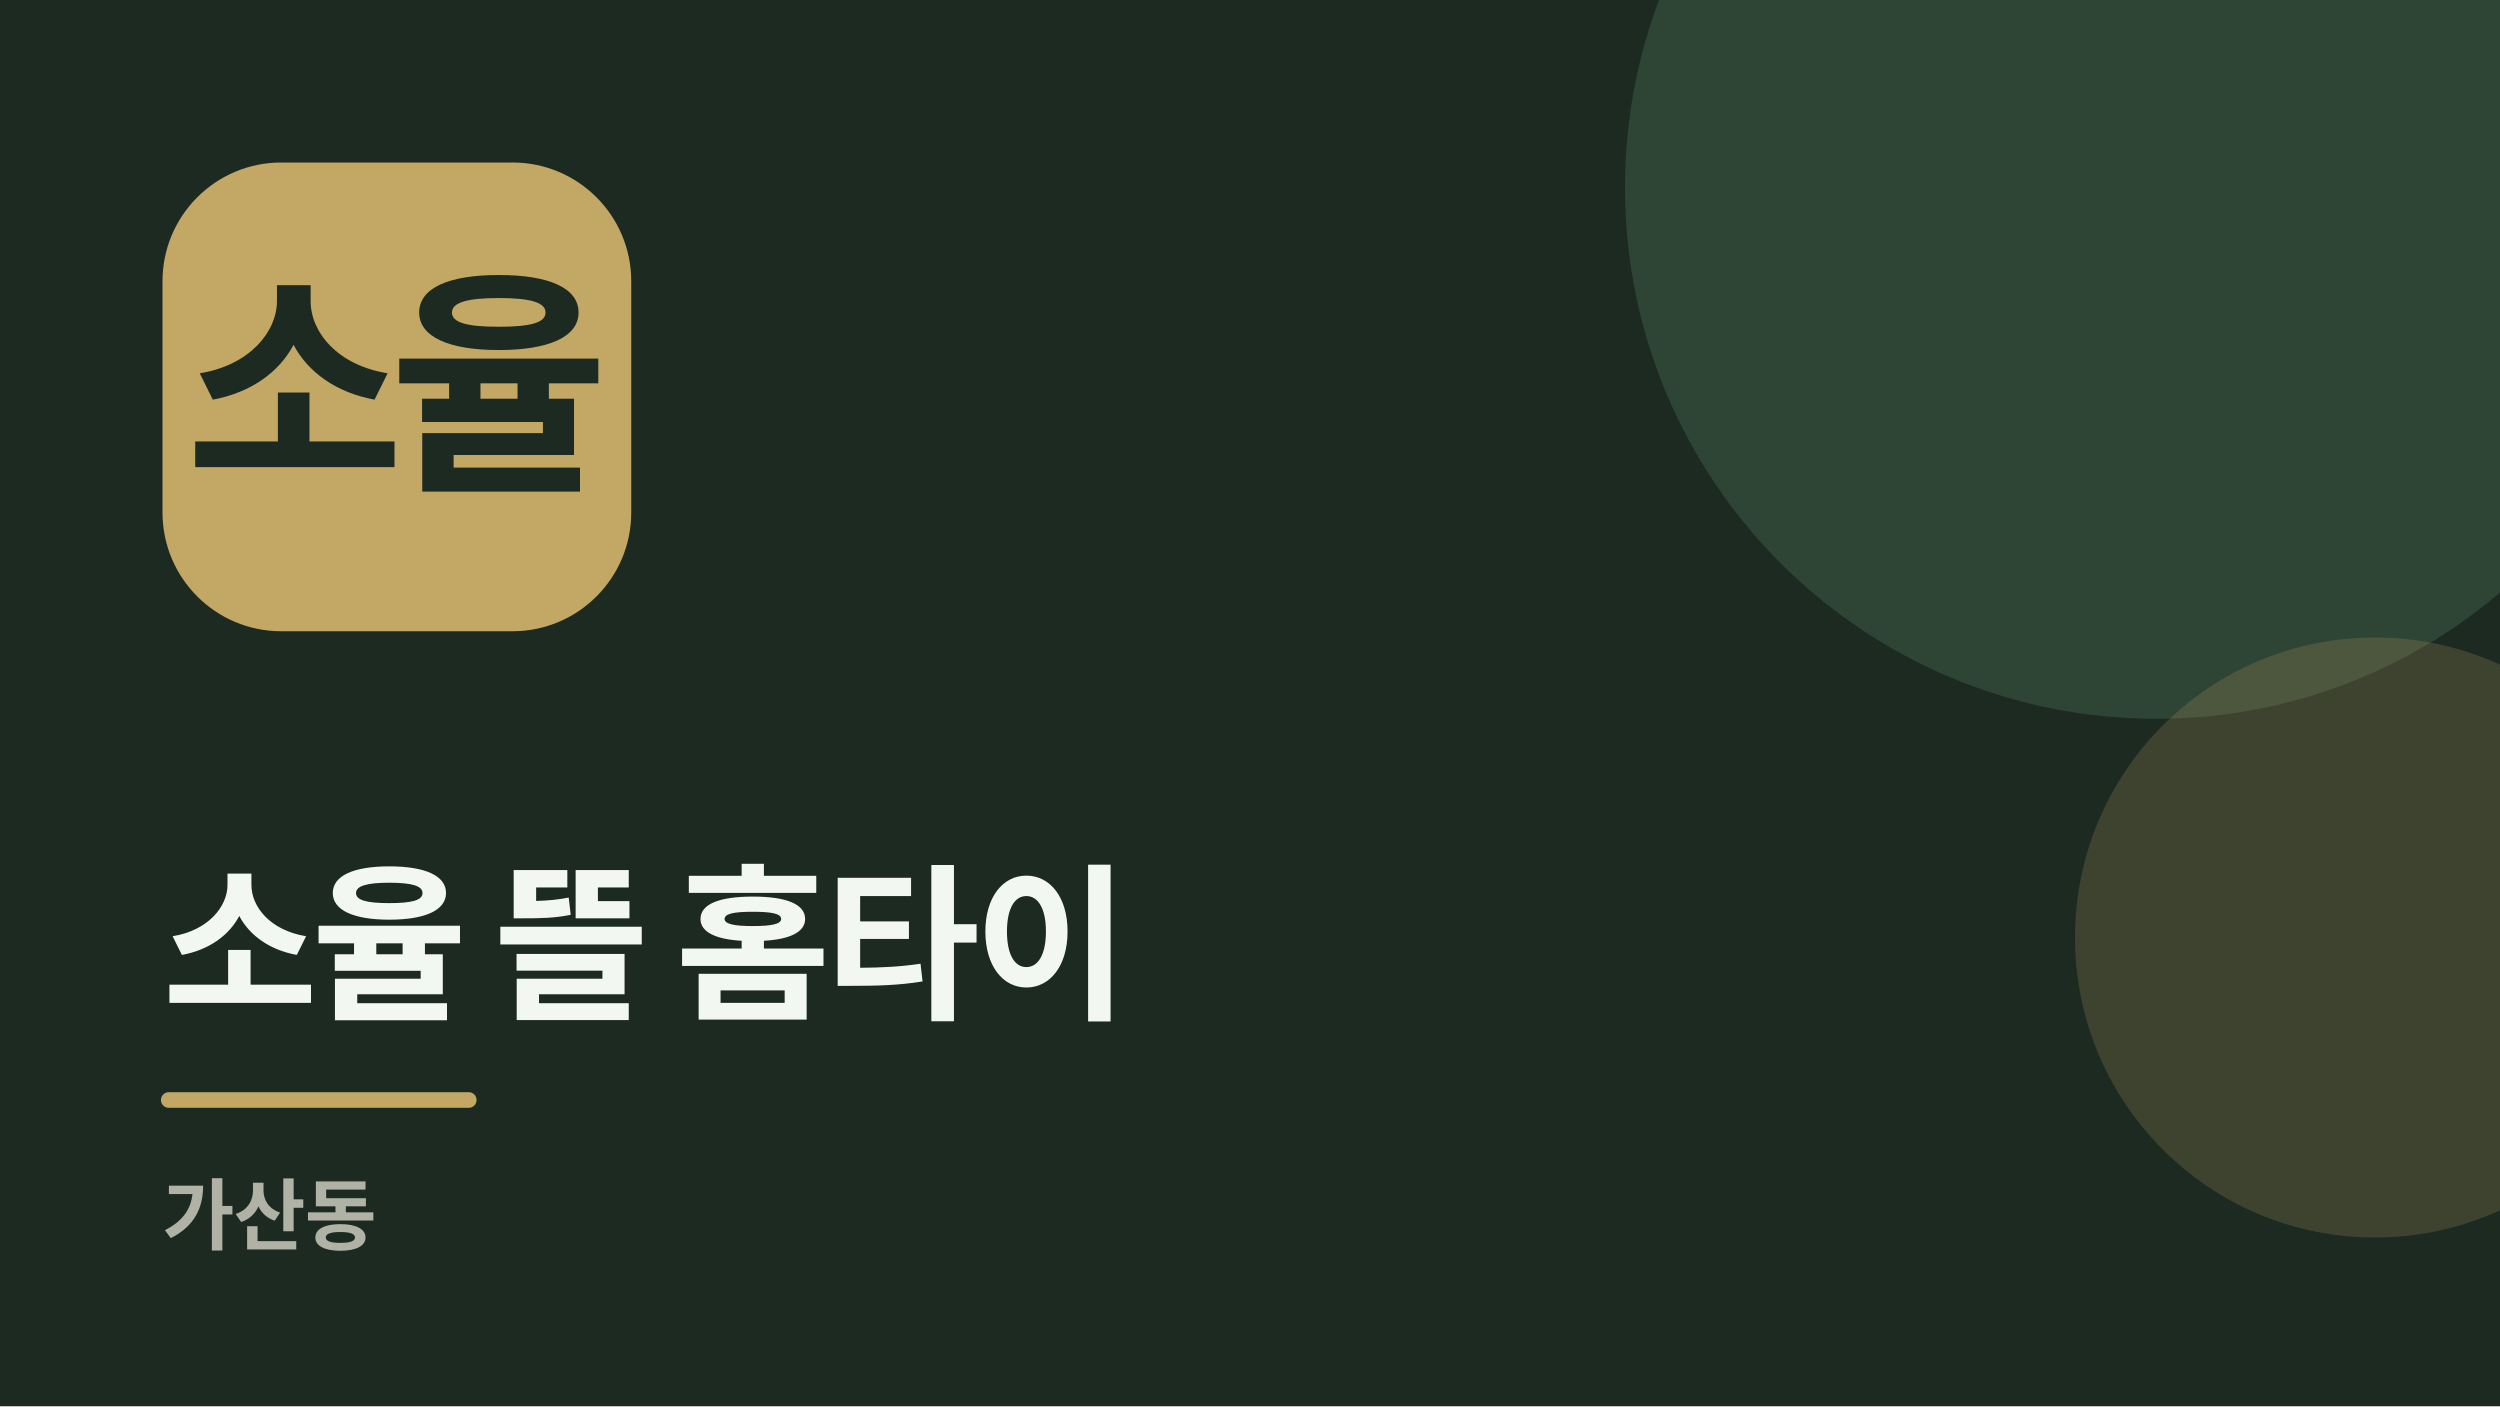
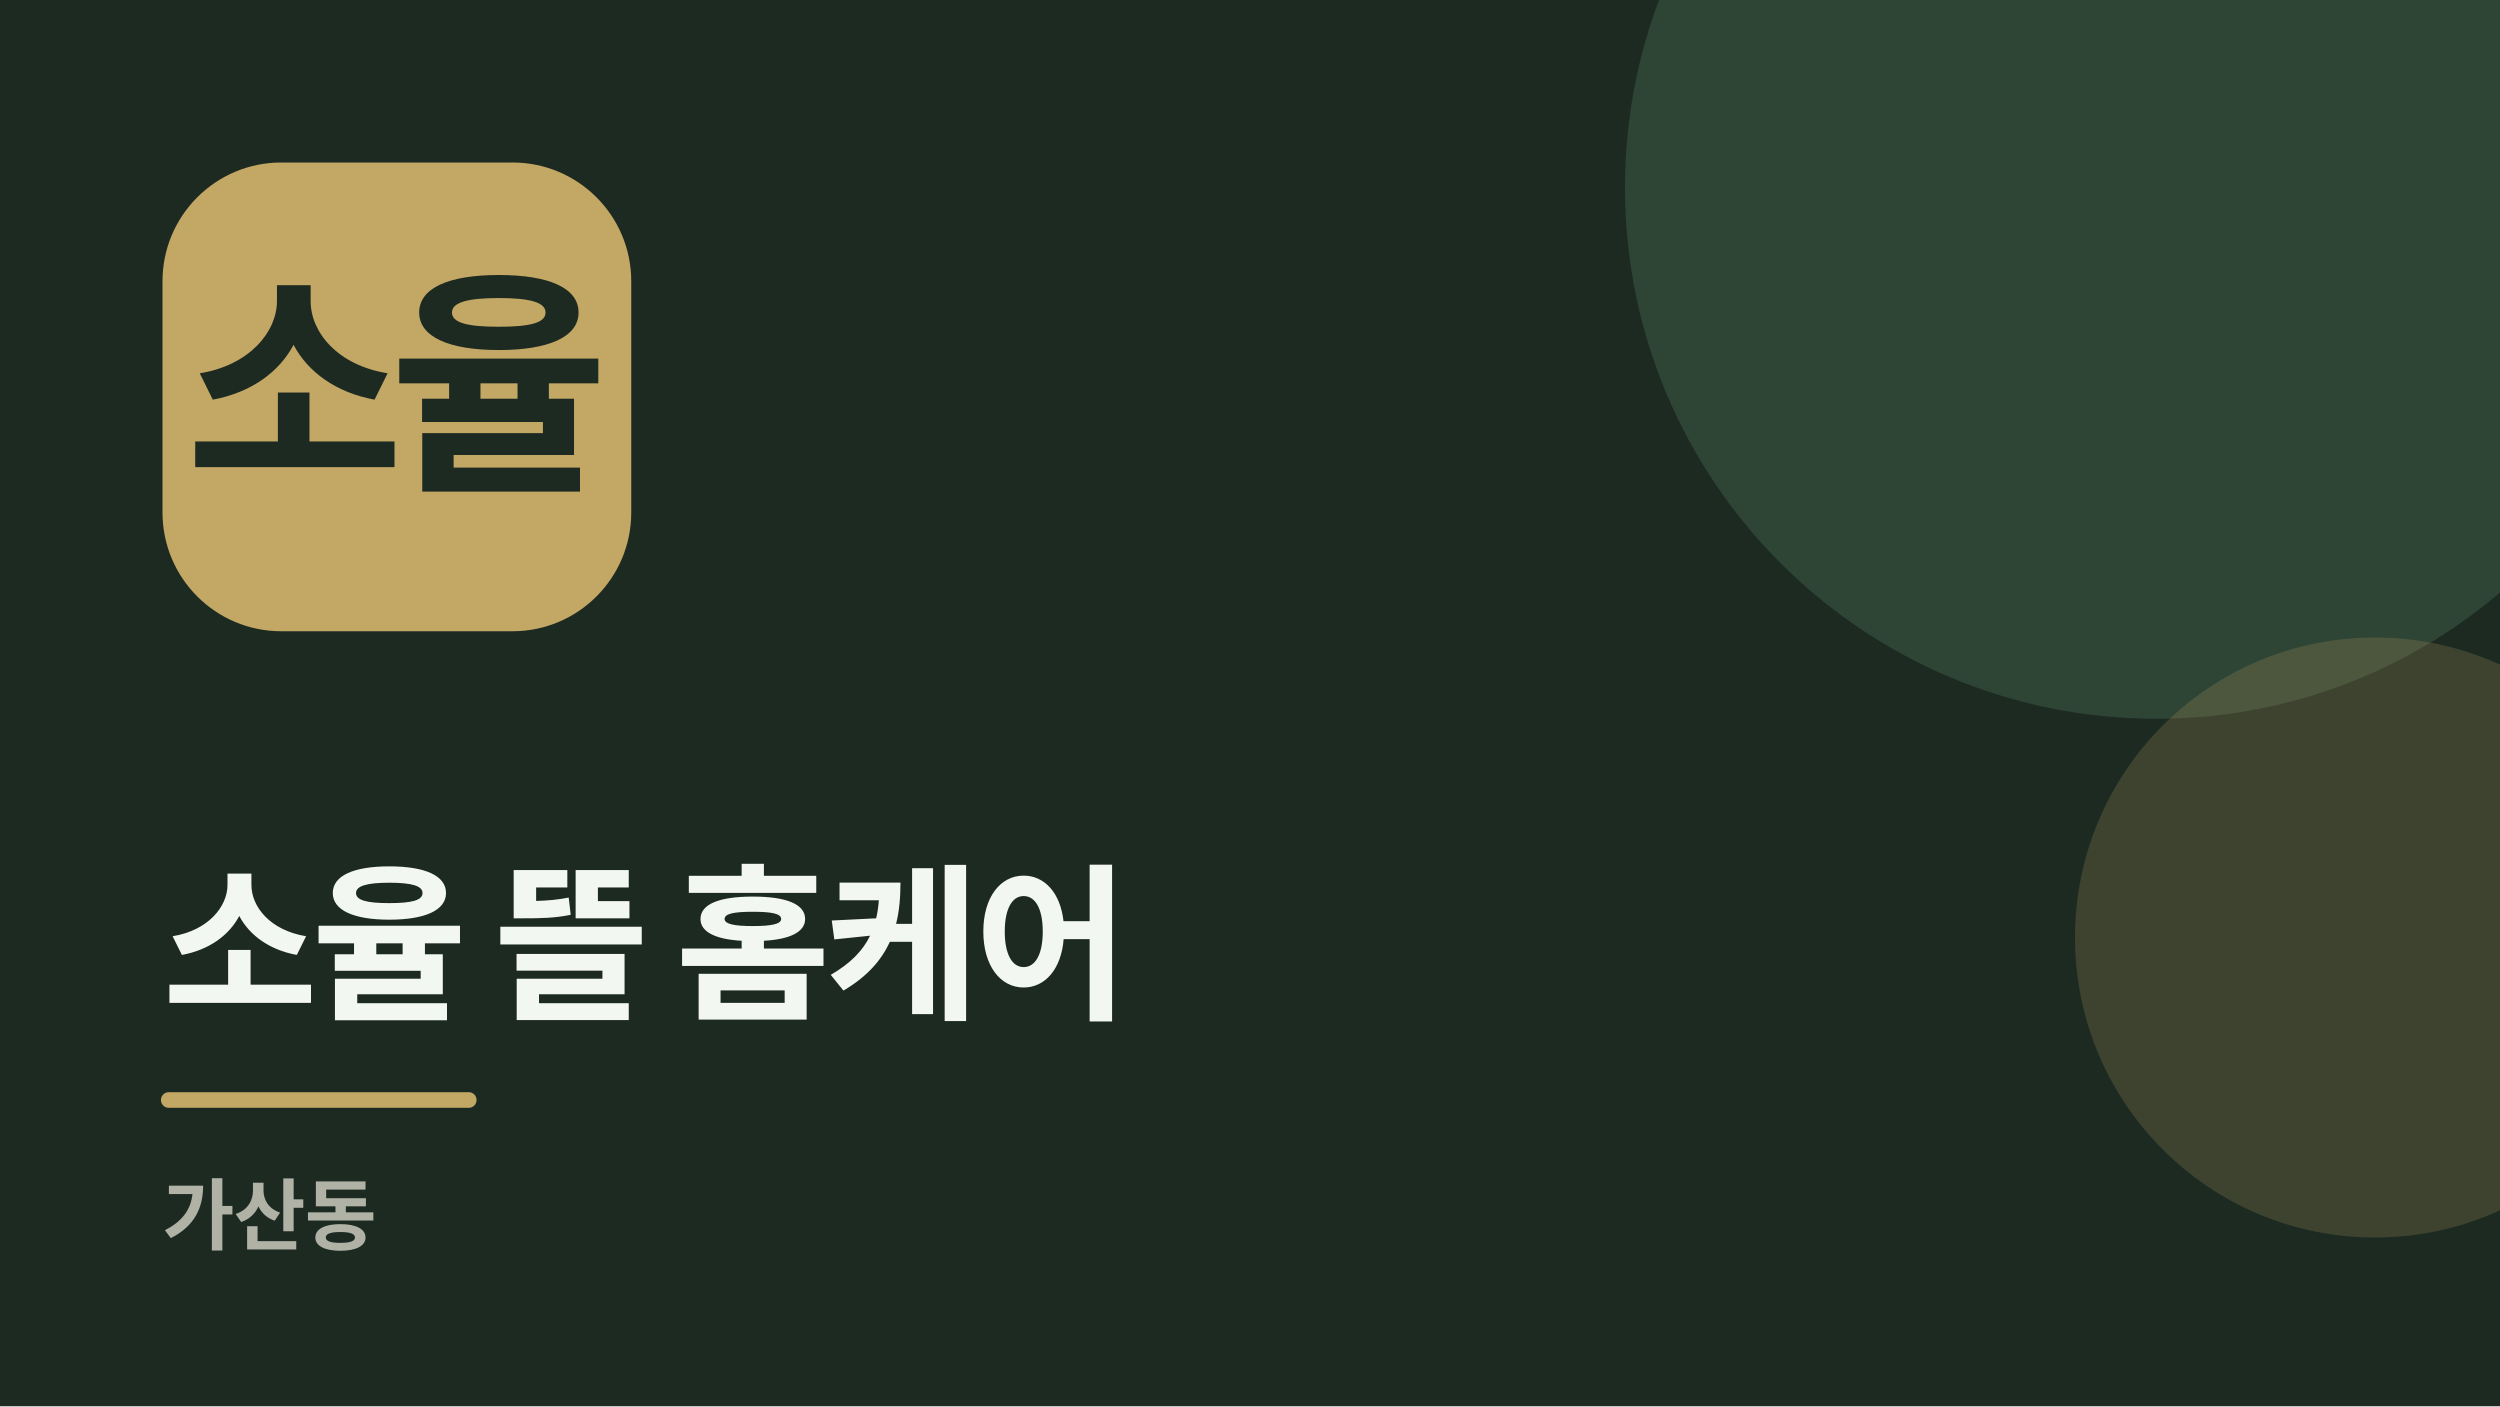
- <svg xmlns="http://www.w3.org/2000/svg" viewBox="0 0 800 450" role="img" preserveAspectRatio="xMidYMid slice" aria-label="소율 뜰 홈타이 홈타이 · 홈케어 이미지">
+ <svg xmlns="http://www.w3.org/2000/svg" viewBox="0 0 800 450" role="img" preserveAspectRatio="xMidYMid slice" aria-label="소율 뜰 홈케어 홈타이 · 홈케어 이미지">
  <defs>
    <pattern id="sd5824e75" width="22" height="22" patternUnits="userSpaceOnUse">
      <circle cx="3" cy="3" r="2.3" fill="#E8E7D8" opacity=".34" />
    </pattern>
    <style> .k-ss-m{font-family:'Pretendard Variable',Pretendard,-apple-system,'Apple SD Gothic Neo','Noto Sans KR',sans-serif;font-weight:900;letter-spacing:-.06em} .k-ss-n{font-family:'Pretendard Variable',Pretendard,-apple-system,'Apple SD Gothic Neo','Noto Sans KR',sans-serif;font-weight:850;letter-spacing:-.035em} .k-ss-s{font-family:'Pretendard Variable',Pretendard,-apple-system,'Apple SD Gothic Neo','Noto Sans KR',sans-serif;font-weight:650;letter-spacing:-.01em} </style>
  </defs>
  <rect width="800" height="450" fill="#1D2A22" />
  <circle cx="690" cy="60" r="170" fill="#3C5A45" opacity=".55" />
  <circle cx="760" cy="300" r="96" fill="#C3A765" opacity=".2" />
  <rect x="52" y="52" width="150" height="150" rx="38" fill="#C3A765" />
  <text class="k-ss-m" x="127" y="151" text-anchor="middle" font-size="76" fill="#1D2A22">소율</text>
-   <text class="k-ss-n" x="52" y="322" font-size="54" fill="#F3F7F1">소율 뜰 홈타이</text>
+   <text class="k-ss-n" x="52" y="322" font-size="54" fill="#F3F7F1">소율 뜰 홈케어</text>
  <line x1="54" y1="352" x2="150" y2="352" stroke="#C3A765" stroke-width="5" stroke-linecap="round" />
  <text class="k-ss-s" x="52" y="398" font-size="25" fill="#E8E7D8" fill-opacity=".72">가산동</text>
</svg>
